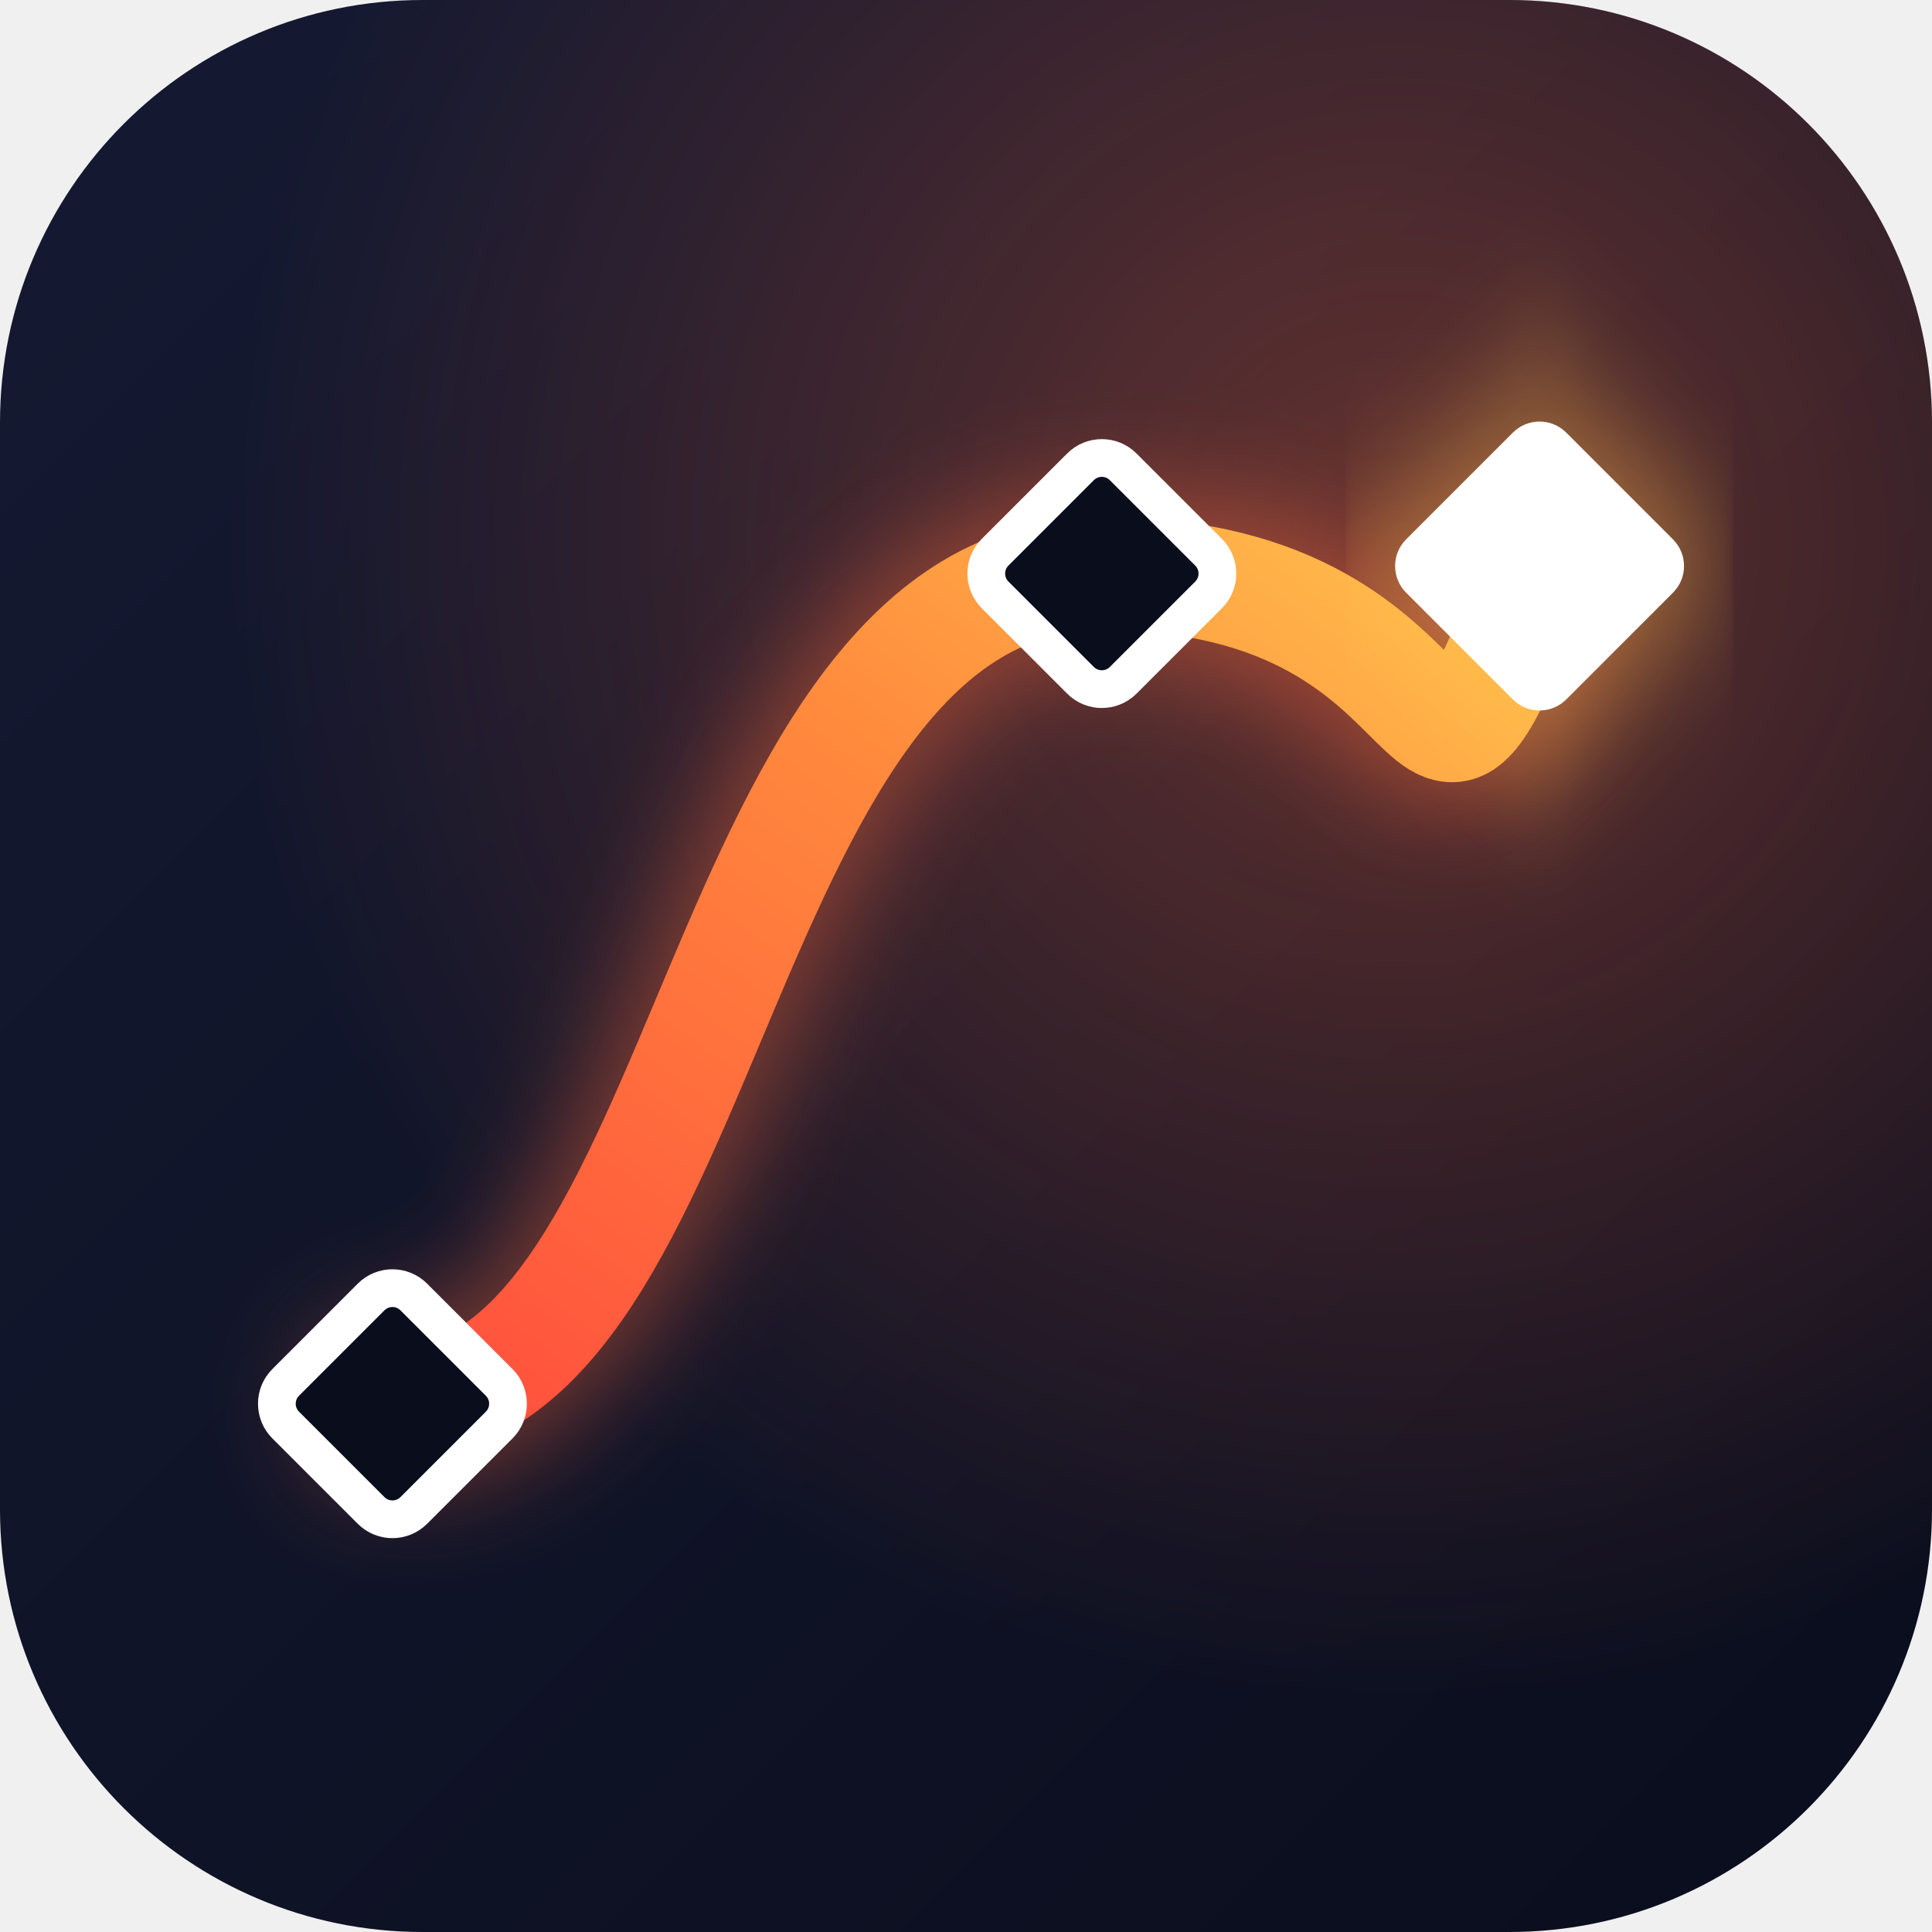
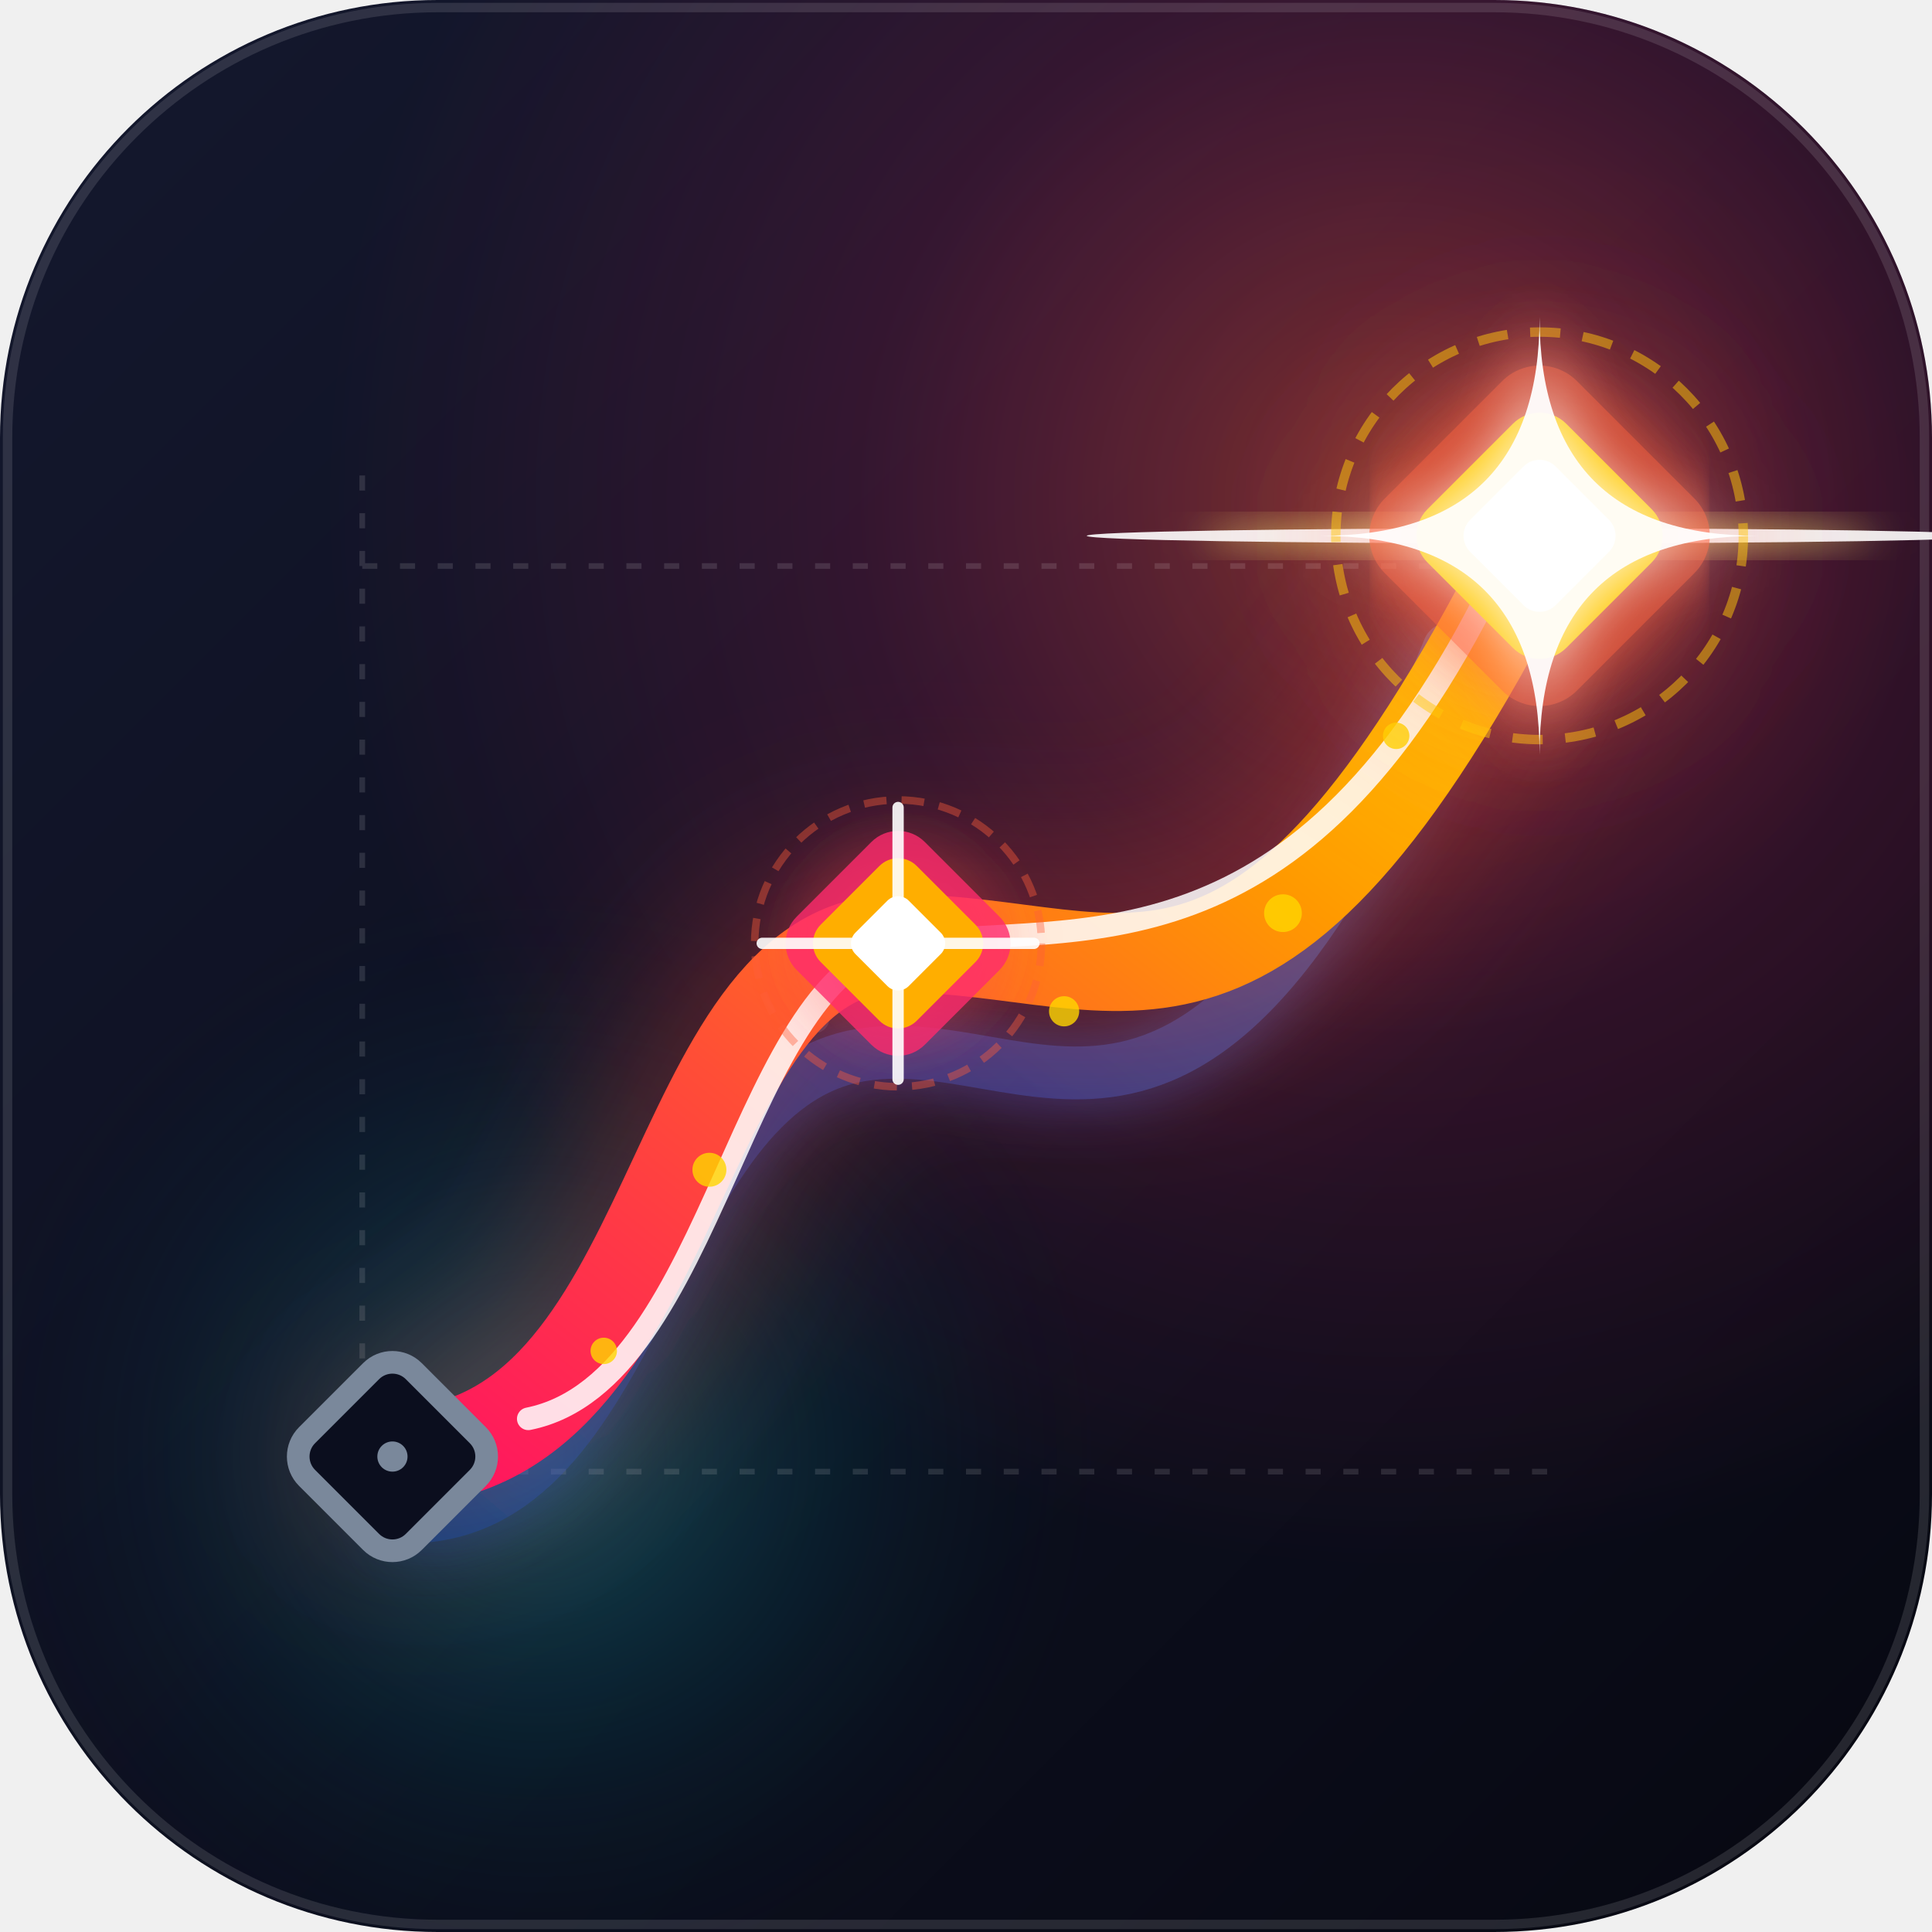
- <svg xmlns="http://www.w3.org/2000/svg" viewBox="0 0 512 512">
+ <svg xmlns="http://www.w3.org/2000/svg" viewBox="0 0 512 512" width="512" height="512">
  <defs>
-     <linearGradient id="bg" x1="0" y1="0" x2="1" y2="1">
-       <stop offset="0" stop-color="#151A33" />
-       <stop offset="1" stop-color="#0A0D1C" />
+     <linearGradient id="bgGrad" x1="0%" y1="0%" x2="100%" y2="100%">
+       <stop offset="0%" stop-color="#14182E" />
+       <stop offset="45%" stop-color="#0E1122" />
+       <stop offset="100%" stop-color="#070811" />
    </linearGradient>
-     <radialGradient id="glow" cx="0.72" cy="0.28" r="0.6">
-       <stop offset="0" stop-color="#FF6A3D" stop-opacity="0.35" />
-       <stop offset="1" stop-color="#FF6A3D" stop-opacity="0" />
+     <radialGradient id="meshGlowPrimary" cx="72%" cy="26%" r="55%">
+       <stop offset="0%" stop-color="#FF5E3A" stop-opacity="0.45" />
+       <stop offset="50%" stop-color="#FF2A6D" stop-opacity="0.15" />
+       <stop offset="100%" stop-color="#FF2A6D" stop-opacity="0" />
    </radialGradient>
-     <linearGradient id="path" x1="0" y1="1" x2="1" y2="0">
-       <stop offset="0" stop-color="#FF4D3D" />
-       <stop offset="0.6" stop-color="#FF8A3D" />
-       <stop offset="1" stop-color="#FFC24D" />
+     <radialGradient id="meshGlowCyan" cx="28%" cy="75%" r="50%">
+       <stop offset="0%" stop-color="#05D9E8" stop-opacity="0.30" />
+       <stop offset="60%" stop-color="#010A15" stop-opacity="0" />
+     </radialGradient>
+     <radialGradient id="bangBurstGlow" cx="50%" cy="50%" r="50%">
+       <stop offset="0%" stop-color="#FFF0A0" stop-opacity="0.9" />
+       <stop offset="35%" stop-color="#FF5E3A" stop-opacity="0.5" />
+       <stop offset="100%" stop-color="#FF2A6D" stop-opacity="0" />
+     </radialGradient>
+     <linearGradient id="heroRibbon" x1="0%" y1="100%" x2="100%" y2="0%">
+       <stop offset="0%" stop-color="#FF1361" />
+       <stop offset="35%" stop-color="#FF4E36" />
+       <stop offset="70%" stop-color="#FF9900" />
+       <stop offset="100%" stop-color="#FFD600" />
    </linearGradient>
-     <filter id="soft" x="-30%" y="-30%" width="160%" height="160%">
-       <feGaussianBlur stdDeviation="14" />
+     <linearGradient id="secondaryRibbon" x1="0%" y1="100%" x2="100%" y2="0%">
+       <stop offset="0%" stop-color="#0052D4" />
+       <stop offset="50%" stop-color="#4364F7" />
+       <stop offset="100%" stop-color="#6FB1FC" />
+     </linearGradient>
+     <filter id="bloomFast" x="-50%" y="-50%" width="200%" height="200%">
+       <feGaussianBlur stdDeviation="8" result="blur" />
+       <feMerge>
+         <feMergeNode in="blur" />
+         <feMergeNode in="SourceGraphic" />
+       </feMerge>
+     </filter>
+     <filter id="bloomHeavy" x="-80%" y="-80%" width="260%" height="260%">
+       <feGaussianBlur stdDeviation="22" />
+     </filter>
+     <filter id="streakGlow" x="-30%" y="-30%" width="160%" height="160%">
+       <feGaussianBlur stdDeviation="5" />
    </filter>
  </defs>
-   <rect width="512" height="512" rx="112" fill="url(#bg)" />
-   <rect width="512" height="512" rx="112" fill="url(#glow)" />
-   <path d="M104 372 C 190 372, 188 152, 292 152 S 372 244, 408 150" fill="none" stroke="#FF6A3D" stroke-width="42" stroke-linecap="round" opacity="0.45" filter="url(#soft)" />
-   <path d="M104 372 C 190 372, 188 152, 292 152 S 372 244, 408 150" fill="none" stroke="url(#path)" stroke-width="30" stroke-linecap="round" />
-   <g transform="translate(104 372) rotate(45)">
-     <rect x="-24" y="-24" width="48" height="48" rx="8" fill="#0A0D1C" stroke="#FFFFFF" stroke-width="10" />
+   <rect width="512" height="512" rx="116" fill="url(#bgGrad)" />
+   <rect width="512" height="512" rx="116" fill="url(#meshGlowPrimary)" />
+   <rect width="512" height="512" rx="116" fill="url(#meshGlowCyan)" />
+   <rect x="2" y="2" width="508" height="508" rx="114" fill="none" stroke="rgba(255, 255, 255, 0.12)" stroke-width="2.5" />
+   <g opacity="0.12" stroke="#FFFFFF" stroke-width="1.5" stroke-dasharray="4 6" fill="none">
+     <path d="M 96 390 L 96 120" />
+     <path d="M 96 390 L 416 390" />
+     <path d="M 96 150 L 416 150" />
+     <circle cx="216" cy="270" r="3" fill="#FFF" />
+     <circle cx="408" cy="142" r="3" fill="#FFF" />
  </g>
-   <g transform="translate(292 152) rotate(45)">
-     <rect x="-24" y="-24" width="48" height="48" rx="8" fill="#0A0D1C" stroke="#FFFFFF" stroke-width="10" />
+   <path d="M 108 402 C 170 402, 172 292, 226 280 C 274 270, 318 334, 384 172" fill="none" stroke="url(#secondaryRibbon)" stroke-width="14" stroke-linecap="round" opacity="0.45" filter="url(#bloomFast)" />
+   <path d="M 104 386 C 182 386, 176 250, 238 250 C 300 250, 334 290, 408 142" fill="none" stroke="#FF4E36" stroke-width="44" stroke-linecap="round" opacity="0.32" filter="url(#bloomHeavy)" />
+   <path d="M 104 386 C 182 386, 176 250, 238 250 C 300 250, 334 290, 408 142" fill="none" stroke="url(#heroRibbon)" stroke-width="26" stroke-linecap="round" />
+   <path d="M 140 376 C 190 366, 196 256, 240 250 C 286 244, 344 260, 396 154" fill="none" stroke="#FFFFFF" stroke-width="6" stroke-linecap="round" opacity="0.85" />
+   <g fill="#FFD600" opacity="0.8">
+     <circle cx="160" cy="358" r="3.5" />
+     <circle cx="188" cy="310" r="4.5" />
+     <circle cx="282" cy="268" r="4" />
+     <circle cx="340" cy="242" r="5" />
+     <circle cx="370" cy="195" r="3.5" />
  </g>
-   <g transform="translate(408 150) rotate(45)">
-     <rect x="-40" y="-40" width="80" height="80" rx="12" fill="#FFC24D" opacity="0.35" filter="url(#soft)" />
-     <rect x="-30" y="-30" width="60" height="60" rx="10" fill="#FFFFFF" />
+   <g transform="translate(104 386) rotate(45)">
+     <rect x="-20" y="-20" width="40" height="40" rx="8" fill="#0B0E1E" stroke="#7A889B" stroke-width="6" />
+     <circle cx="0" cy="0" r="4" fill="#7A889B" />
  </g>
+   <circle cx="238" cy="250" r="38" fill="none" stroke="#FF5E3A" stroke-width="2" opacity="0.4" stroke-dasharray="6 4" />
+   <circle cx="238" cy="250" r="36" fill="url(#bangBurstGlow)" opacity="0.7" filter="url(#streakGlow)" />
+   <g transform="translate(238 250) rotate(45)">
+     <rect x="-24" y="-24" width="48" height="48" rx="10" fill="#FF2A6D" opacity="0.8" />
+     <rect x="-18" y="-18" width="36" height="36" rx="7" fill="#FFAE00" />
+     <rect x="-10" y="-10" width="20" height="20" rx="4" fill="#FFFFFF" />
+   </g>
+   <path d="M 238 214 L 238 286 M 202 250 L 274 250" stroke="#FFFFFF" stroke-width="3" stroke-linecap="round" opacity="0.9" />
+   <ellipse cx="408" cy="142" rx="90" ry="4" fill="#FFF275" opacity="0.75" filter="url(#streakGlow)" />
+   <ellipse cx="408" cy="142" rx="120" ry="2" fill="#FFFFFF" opacity="0.9" />
+   <circle cx="408" cy="142" r="54" fill="none" stroke="#FFD600" stroke-width="2.5" opacity="0.5" stroke-dasharray="8 6" />
+   <circle cx="408" cy="142" r="62" fill="url(#bangBurstGlow)" opacity="0.85" filter="url(#bloomHeavy)" />
+   <g transform="translate(408 142) rotate(45)">
+     <rect x="-36" y="-36" width="72" height="72" rx="14" fill="#FF5E3A" opacity="0.6" filter="url(#bloomFast)" />
+     <rect x="-26" y="-26" width="52" height="52" rx="10" fill="#FFC700" />
+     <rect x="-16" y="-16" width="32" height="32" rx="6" fill="#FFFFFF" />
+   </g>
+   <path d="M 408 84 Q 408 142 350 142 Q 408 142 408 200 Q 408 142 466 142 Q 408 142 408 84 Z" fill="#FFFFFF" filter="url(#bloomFast)" opacity="0.95" />
+   <circle cx="408" cy="142" r="7" fill="#FFFFFF" />
</svg>
